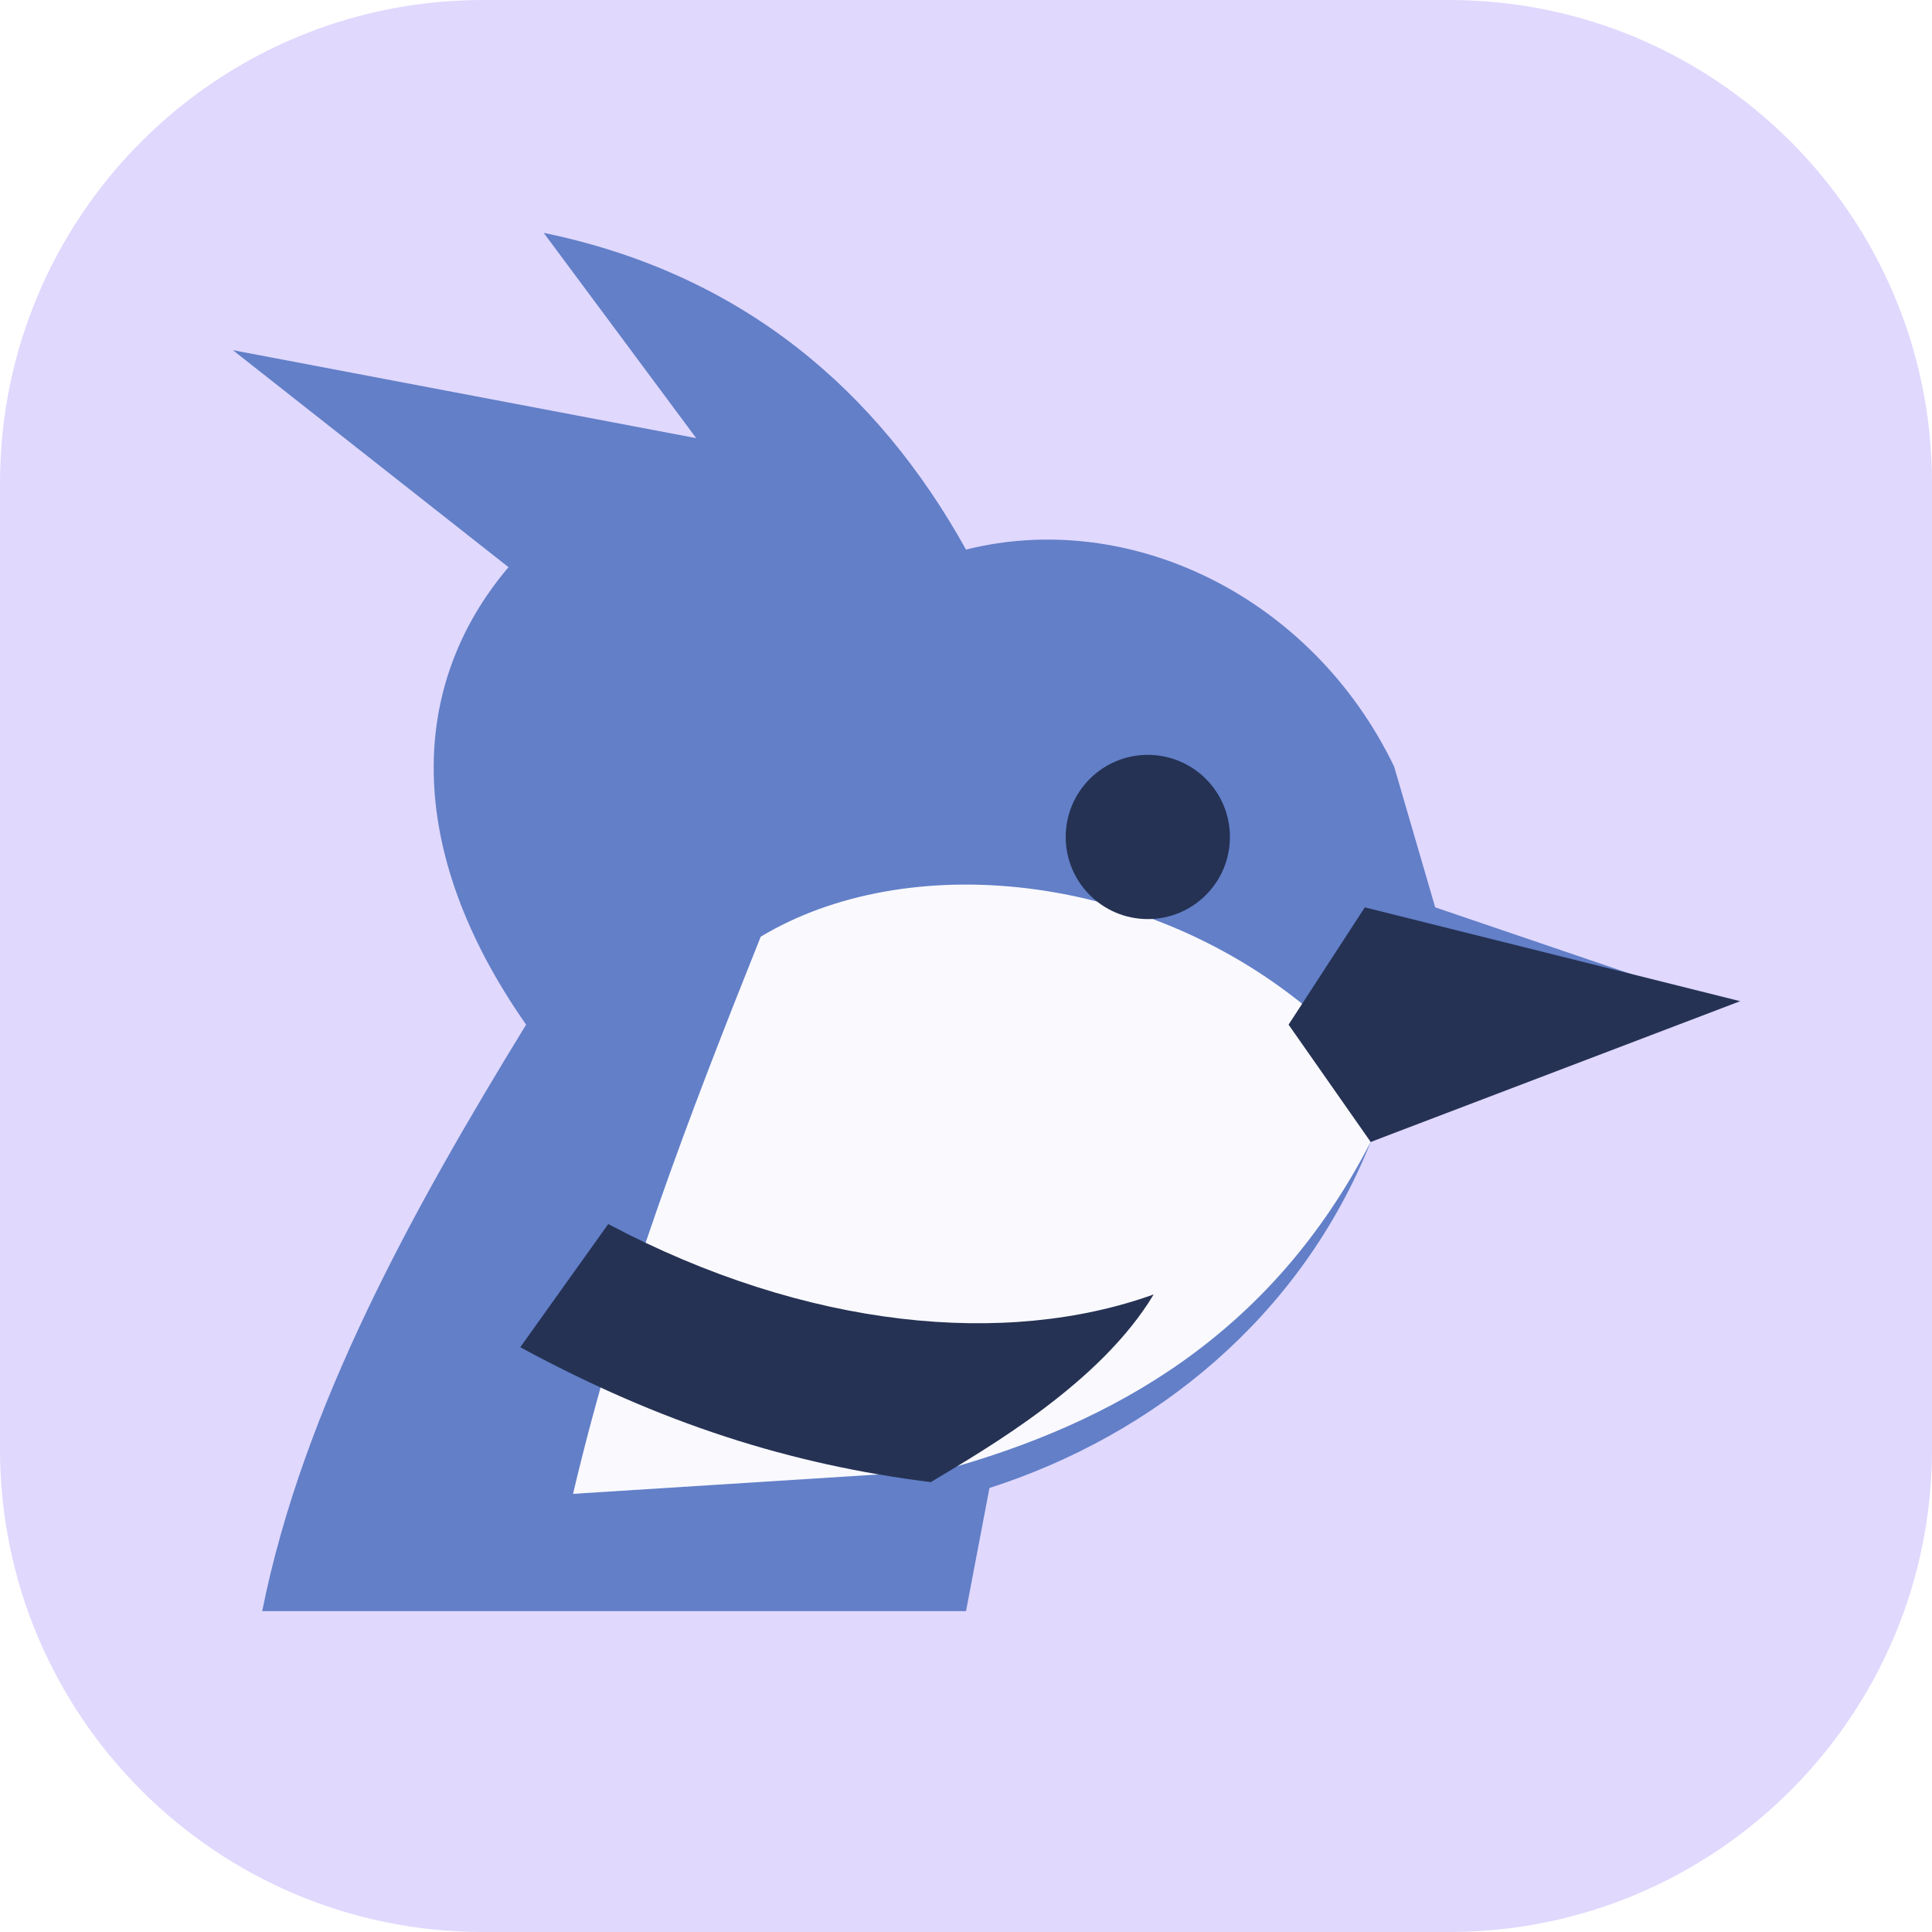
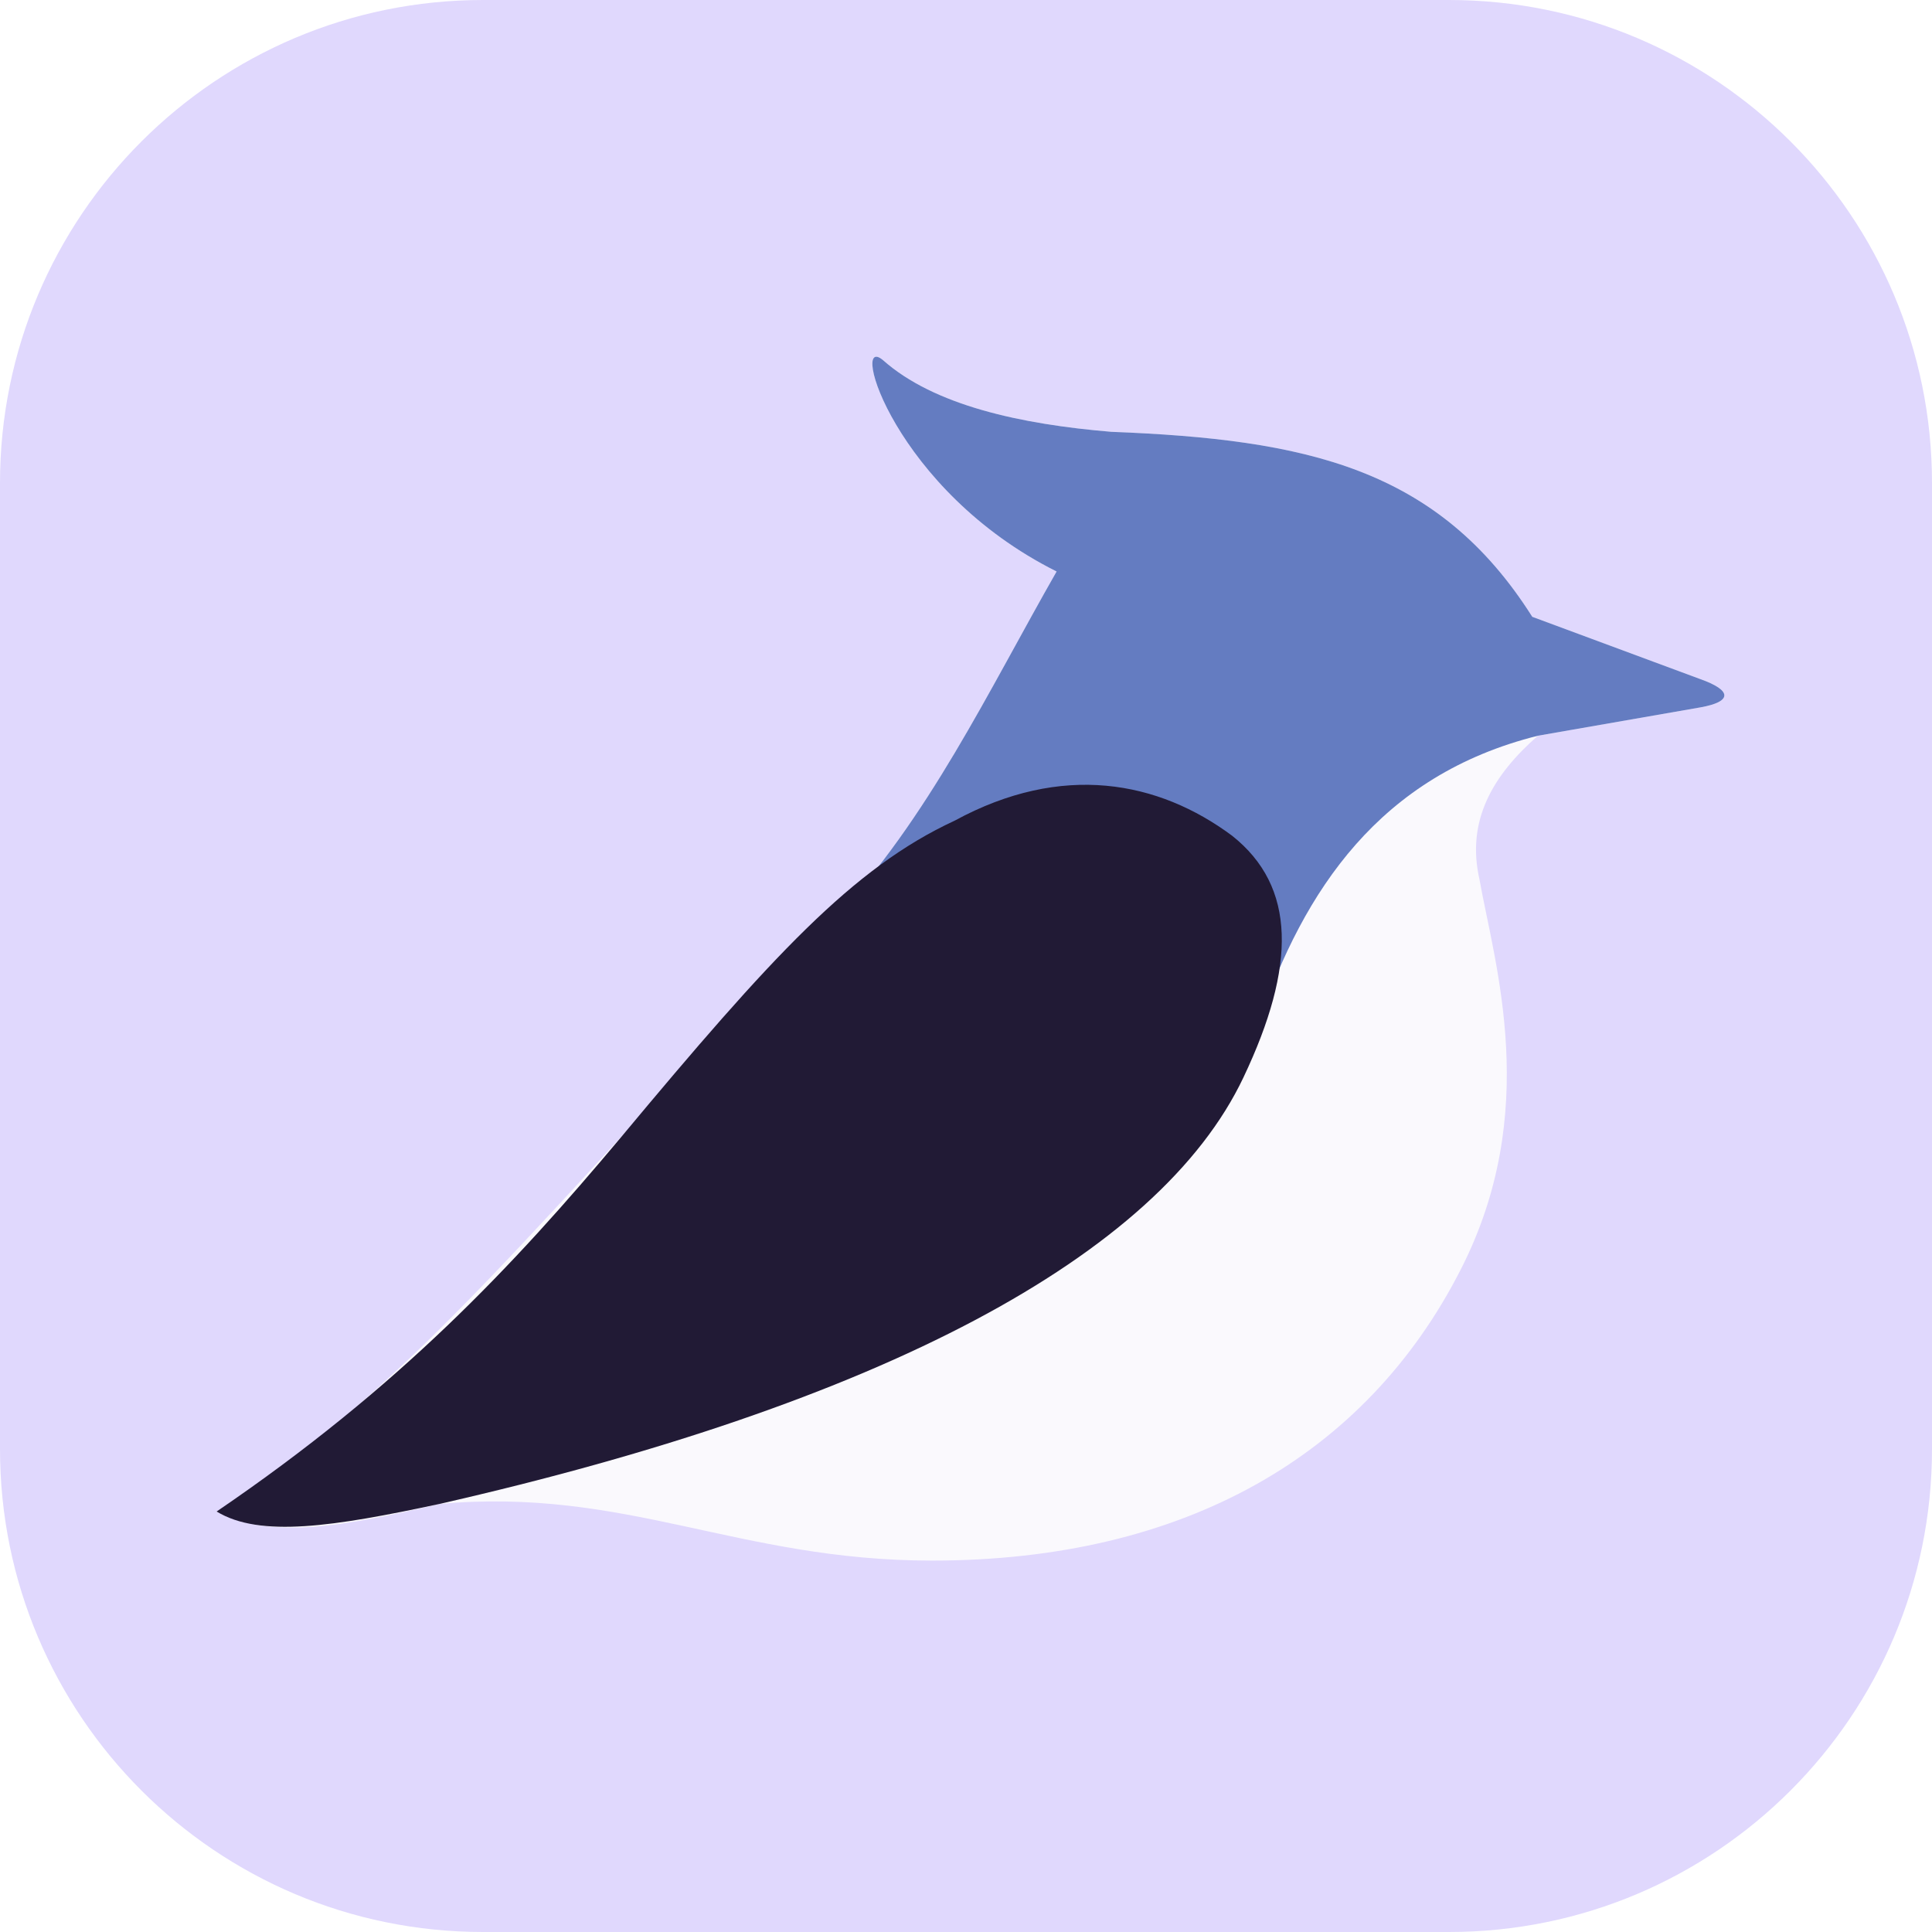
<svg xmlns="http://www.w3.org/2000/svg" viewBox="0 0 40 40">
  <rect width="40" height="40" rx="10" fill="#e0d8fd" />
-   <svg x="3" y="3" width="34" height="34" viewBox="4 4 28 28">
-     <path fill="#627fc8" d="M6 29c.7-3.5 2.6-6.9 4.5-10-2.1-3-2-5.8-.3-7.8L5.5 7.5 13.4 9l-2.6-3.5c3.4.7 5.7 2.7 7.2 5.4 2.8-.7 5.9.8 7.3 3.7L26 17l4.7 1.6-5.8 2.4c-1.2 3-3.7 5-6.5 5.9L18 29Z" />
-     <path fill="#faf9fd" d="M14.5 17.5c2.5-1.5 6.5-1.1 9.3 1.2l1.1 2.3c-1.7 3.3-4.4 4.8-7.3 5.6l-6.3.4c.8-3.4 2-6.5 3.2-9.5Z" />
-     <path fill="#253254" d="m24.8 17 6.4 1.6-6.3 2.4-1.4-2Z" />
-     <path fill="#253254" d="M11.9 22.4c3.4 1.8 6.8 2.1 9.3 1.2-.9 1.5-2.8 2.6-3.8 3.2-2.4-.3-4.6-1-7-2.3Z" />
-     <circle cx="21.1" cy="15.8" r="1.4" fill="#253254" />
+   <svg x="3" y="3" width="34" height="34" viewBox="7 14 87 72">
+     <path fill="#faf9fd" d="M46.1 17.9c-1.8-1.5.6 6.9 9.2 11.2-3.6 6.3-6.8 13.1-11.8 18.4C31.8 58.3 22.5 71.7 10.8 78.9c2.8 1.5 6.7.8 11.8-.4 9.9-.9 15.8 3 26.1 3 13.4 0 23-5.6 28-15.4 4.3-8.4 1.8-16.2 1-20.7-.7-3.1.7-5.5 3.1-7.6l8.6-1.5c1.7-.3 1.7-.9 0-1.5l-8.9-3.3C75.5 23.6 68.5 22.1 58.2 21.7c-4.8-.4-9.4-1.4-12.1-3.8Z" />
+     <path fill="#647cc1" d="M46.1 17.9c-1.8-1.5.6 6.9 9.2 11.2-3.6 6.3-6.8 13.1-11.8 18.4L66 53c2.4-7 6.4-13.1 14.8-15.2l8.6-1.5c1.7-.3 1.7-.9 0-1.5l-8.9-3.3C75.5 23.6 68.5 22.1 58.2 21.7c-4.8-.4-9.4-1.4-12.1-3.8Z" />
+     <path fill="#211a35" d="M10.8 78.9c9.7-6.6 15.7-13 21.4-19.8 8-9.6 12.3-14.3 17.7-16.8 5.7-3.1 10.8-2.1 14.7.8 3.4 2.7 3.4 6.9.6 12.8-4.5 9.5-19.3 17.3-42.6 22.6-5.6 1.2-9.5 1.8-11.8.4Z" />
  </svg>
</svg>
